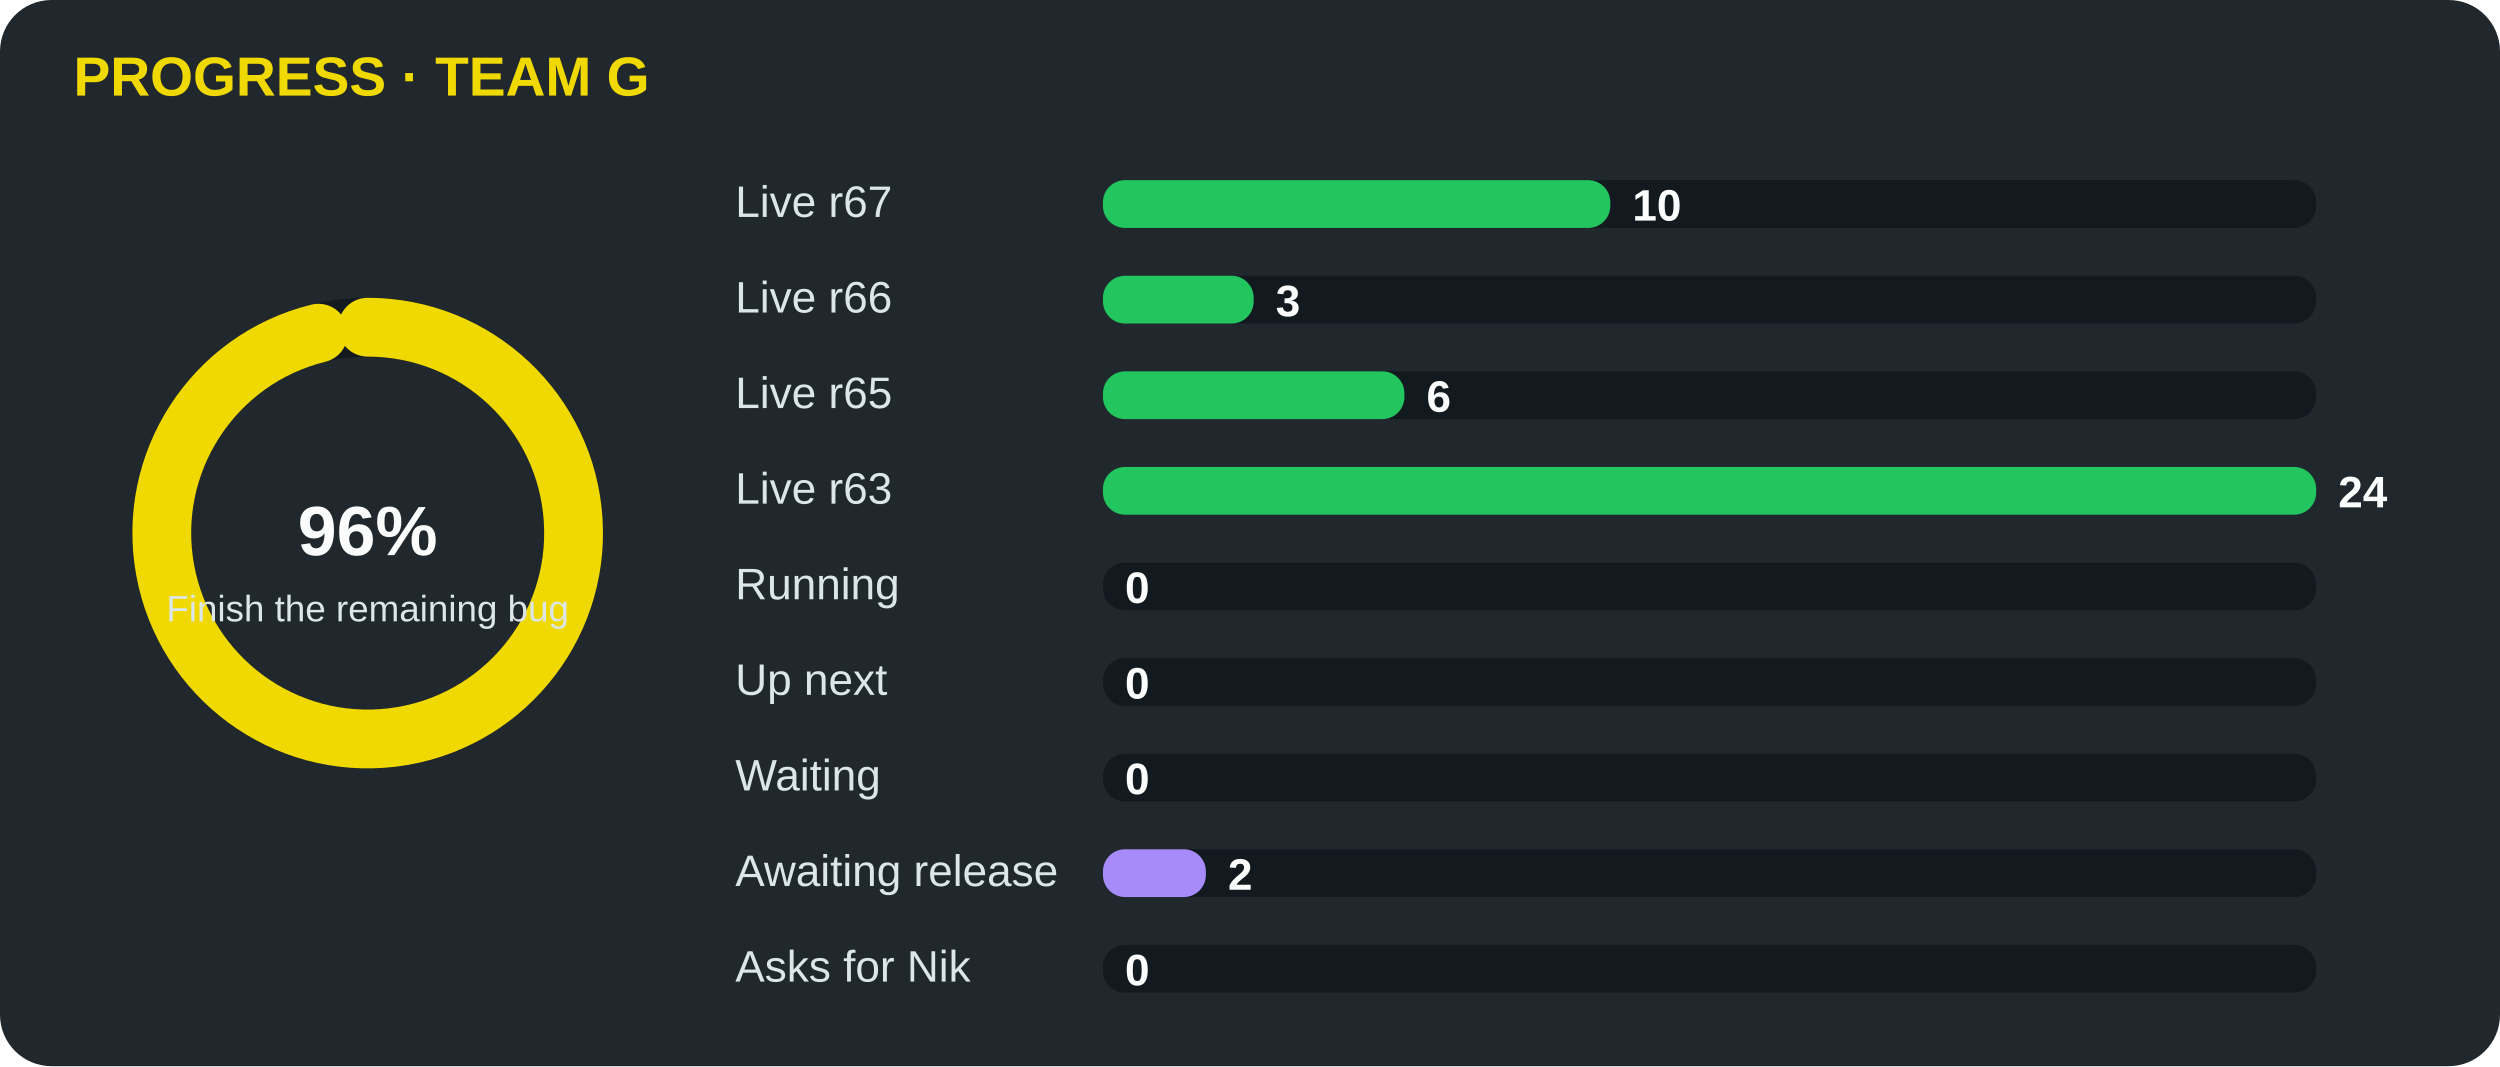
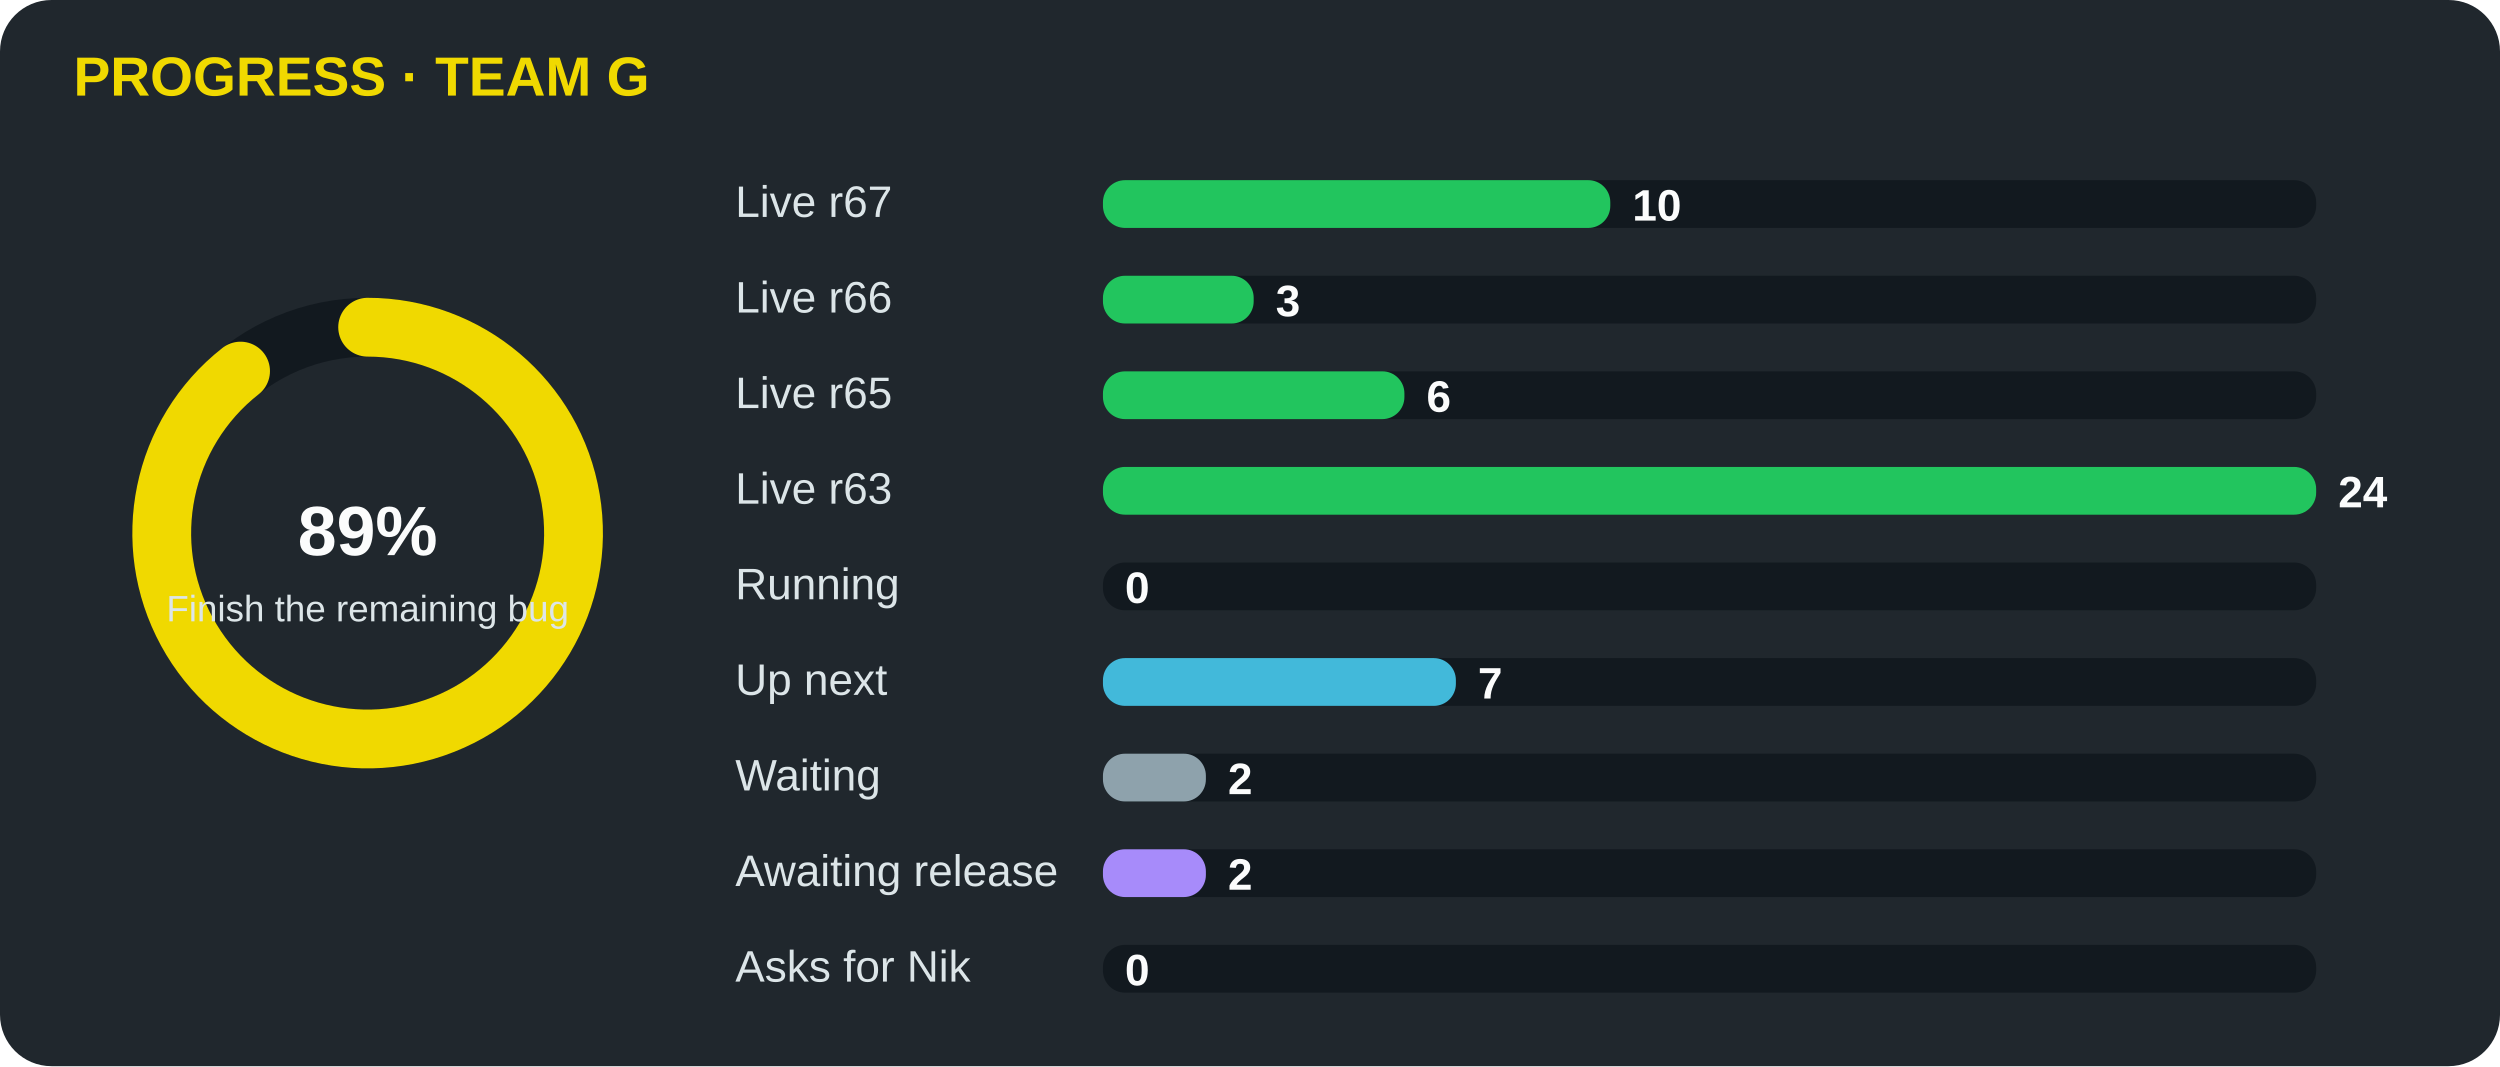
<svg xmlns="http://www.w3.org/2000/svg" viewBox="0 0 680 290" width="100%">
  <rect width="680" height="290" rx="14" fill="#20272d" />
  <g font-family="Arial,sans-serif" font-size="12" fill="#dce5e8">
    <text x="20" y="26" fill="#f0d900" font-size="15" font-weight="800">PROGRESS · TEAM G</text>
    <circle cx="100" cy="145" r="56" fill="none" stroke="#12191f" stroke-width="16" />
-     <path d="M100,89A56,56 0 1 1 86.60,90.63" fill="none" stroke="#f0d900" stroke-width="16" stroke-linecap="round" />
-     <text x="100" y="151" text-anchor="middle" fill="#fbfcfc" font-size="19" font-weight="800">96%</text>
+     <path d="M100,89A56,56 0 1 1 65.43,100.94" fill="none" stroke="#f0d900" stroke-width="16" stroke-linecap="round" />
+     <text x="100" y="151" text-anchor="middle" fill="#fbfcfc" font-size="19" font-weight="800">89%</text>
    <text x="100" y="169" text-anchor="middle" font-size="10">Finish the remaining bug</text>
  </g>
  <text x="200" y="59" font-family="Arial,sans-serif" font-size="12" fill="#dce5e8">Live r67</text>
  <rect x="300" y="49" width="330" height="13" rx="6" fill="#12191f" />
  <rect x="300" y="49" width="138" height="13" rx="6" fill="#22c55e" />
  <text x="444" y="60" font-family="Arial,sans-serif" font-size="12" font-weight="700" fill="#fbfcfc">10</text>
  <text x="200" y="85" font-family="Arial,sans-serif" font-size="12" fill="#dce5e8">Live r66</text>
  <rect x="300" y="75" width="330" height="13" rx="6" fill="#12191f" />
  <rect x="300" y="75" width="41" height="13" rx="6" fill="#22c55e" />
  <text x="347" y="86" font-family="Arial,sans-serif" font-size="12" font-weight="700" fill="#fbfcfc">3</text>
  <text x="200" y="111" font-family="Arial,sans-serif" font-size="12" fill="#dce5e8">Live r65</text>
  <rect x="300" y="101" width="330" height="13" rx="6" fill="#12191f" />
  <rect x="300" y="101" width="82" height="13" rx="6" fill="#22c55e" />
  <text x="388" y="112" font-family="Arial,sans-serif" font-size="12" font-weight="700" fill="#fbfcfc">6</text>
  <text x="200" y="137" font-family="Arial,sans-serif" font-size="12" fill="#dce5e8">Live r63</text>
  <rect x="300" y="127" width="330" height="13" rx="6" fill="#12191f" />
  <rect x="300" y="127" width="330" height="13" rx="6" fill="#22c55e" />
  <text x="636" y="138" font-family="Arial,sans-serif" font-size="12" font-weight="700" fill="#fbfcfc">24</text>
  <text x="200" y="163" font-family="Arial,sans-serif" font-size="12" fill="#dce5e8">Running</text>
  <rect x="300" y="153" width="330" height="13" rx="6" fill="#12191f" />
  <rect x="300" y="153" width="0" height="13" rx="6" fill="#f0d900" />
  <text x="306" y="164" font-family="Arial,sans-serif" font-size="12" font-weight="700" fill="#fbfcfc">0</text>
  <text x="200" y="189" font-family="Arial,sans-serif" font-size="12" fill="#dce5e8">Up next</text>
  <rect x="300" y="179" width="330" height="13" rx="6" fill="#12191f" />
-   <rect x="300" y="179" width="0" height="13" rx="6" fill="#42b9da" />
-   <text x="306" y="190" font-family="Arial,sans-serif" font-size="12" font-weight="700" fill="#fbfcfc">0</text>
+   <rect x="300" y="179" width="96" height="13" rx="6" fill="#42b9da" />
+   <text x="402" y="190" font-family="Arial,sans-serif" font-size="12" font-weight="700" fill="#fbfcfc">7</text>
  <text x="200" y="215" font-family="Arial,sans-serif" font-size="12" fill="#dce5e8">Waiting</text>
  <rect x="300" y="205" width="330" height="13" rx="6" fill="#12191f" />
-   <rect x="300" y="205" width="0" height="13" rx="6" fill="#8ea2ac" />
-   <text x="306" y="216" font-family="Arial,sans-serif" font-size="12" font-weight="700" fill="#fbfcfc">0</text>
+   <rect x="300" y="205" width="28" height="13" rx="6" fill="#8ea2ac" />
+   <text x="334" y="216" font-family="Arial,sans-serif" font-size="12" font-weight="700" fill="#fbfcfc">2</text>
  <text x="200" y="241" font-family="Arial,sans-serif" font-size="12" fill="#dce5e8">Awaiting release</text>
  <rect x="300" y="231" width="330" height="13" rx="6" fill="#12191f" />
  <rect x="300" y="231" width="28" height="13" rx="6" fill="#a78bfa" />
  <text x="334" y="242" font-family="Arial,sans-serif" font-size="12" font-weight="700" fill="#fbfcfc">2</text>
  <text x="200" y="267" font-family="Arial,sans-serif" font-size="12" fill="#dce5e8">Asks for Nik</text>
  <rect x="300" y="257" width="330" height="13" rx="6" fill="#12191f" />
  <rect x="300" y="257" width="0" height="13" rx="6" fill="#f97316" />
  <text x="306" y="268" font-family="Arial,sans-serif" font-size="12" font-weight="700" fill="#fbfcfc">0</text>
</svg>
